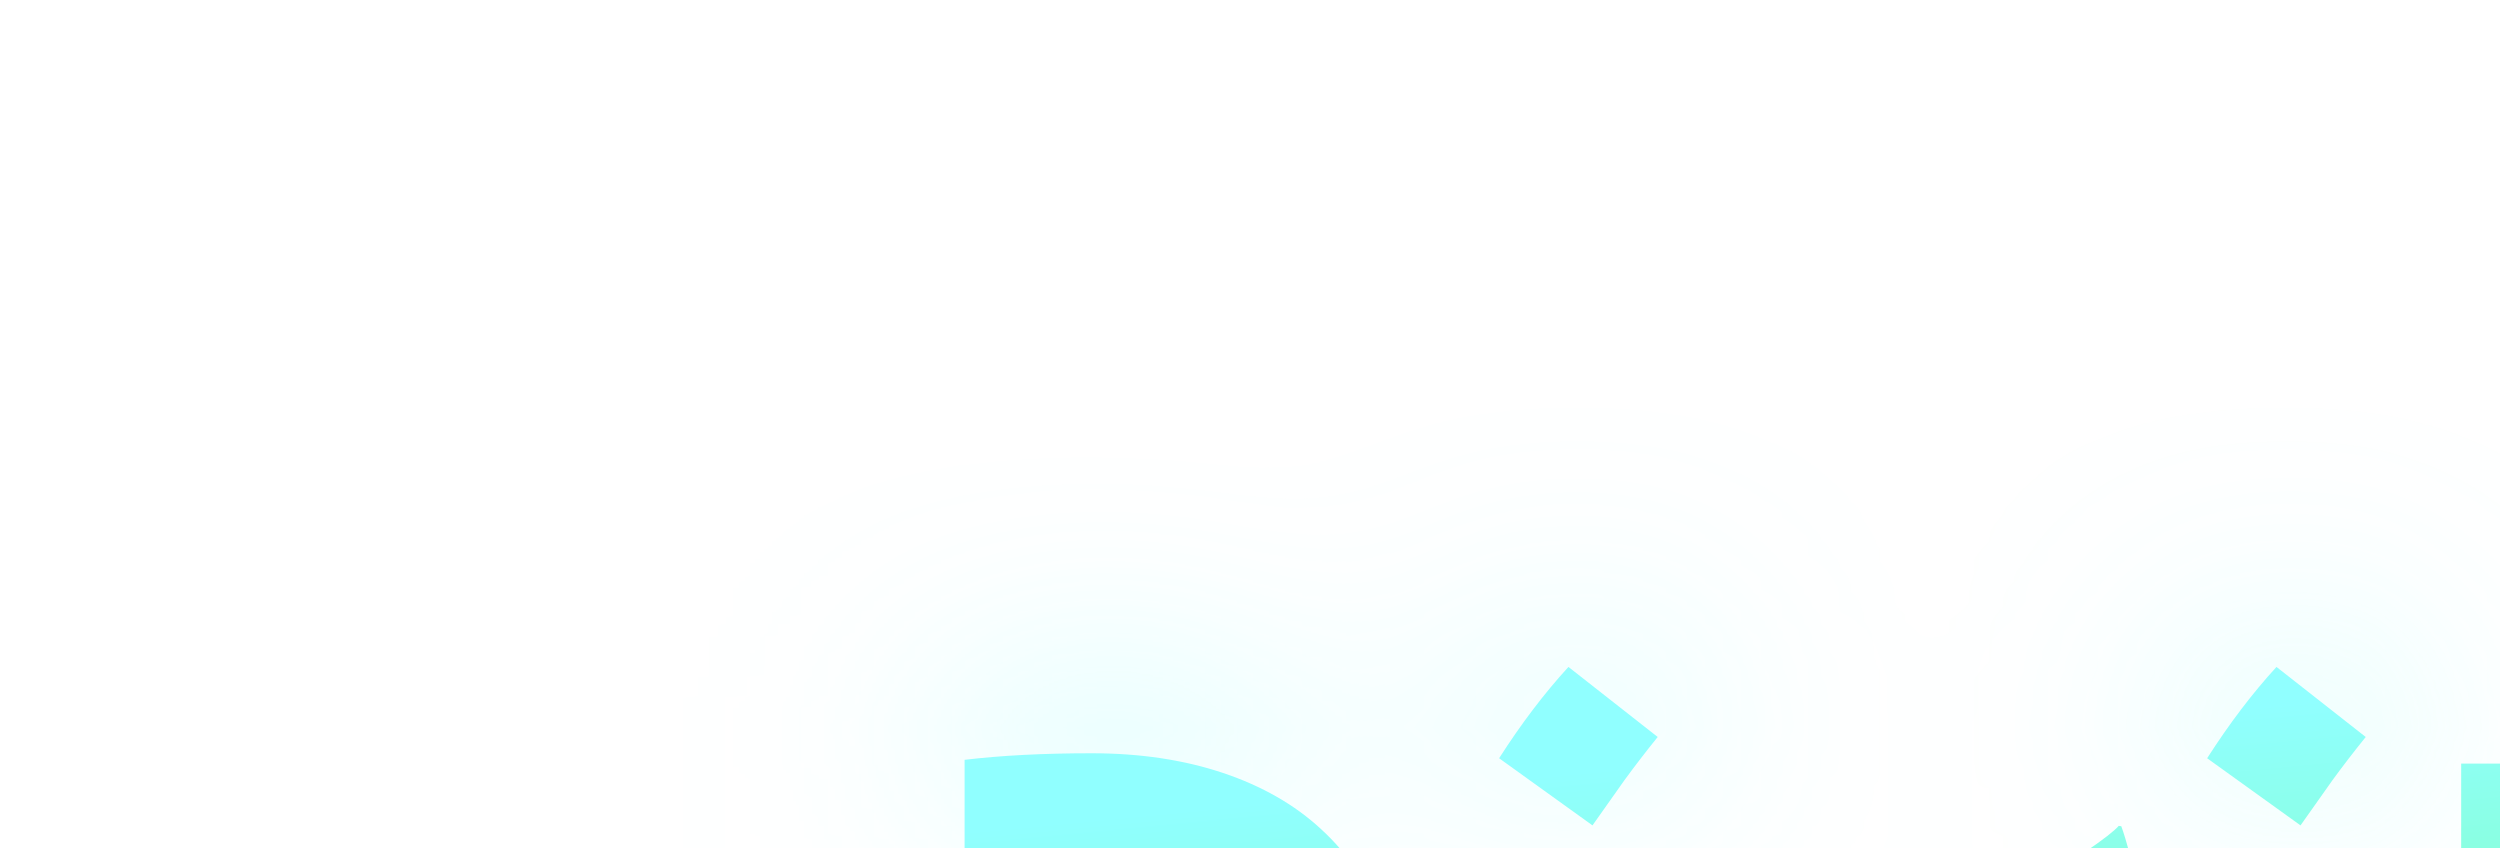
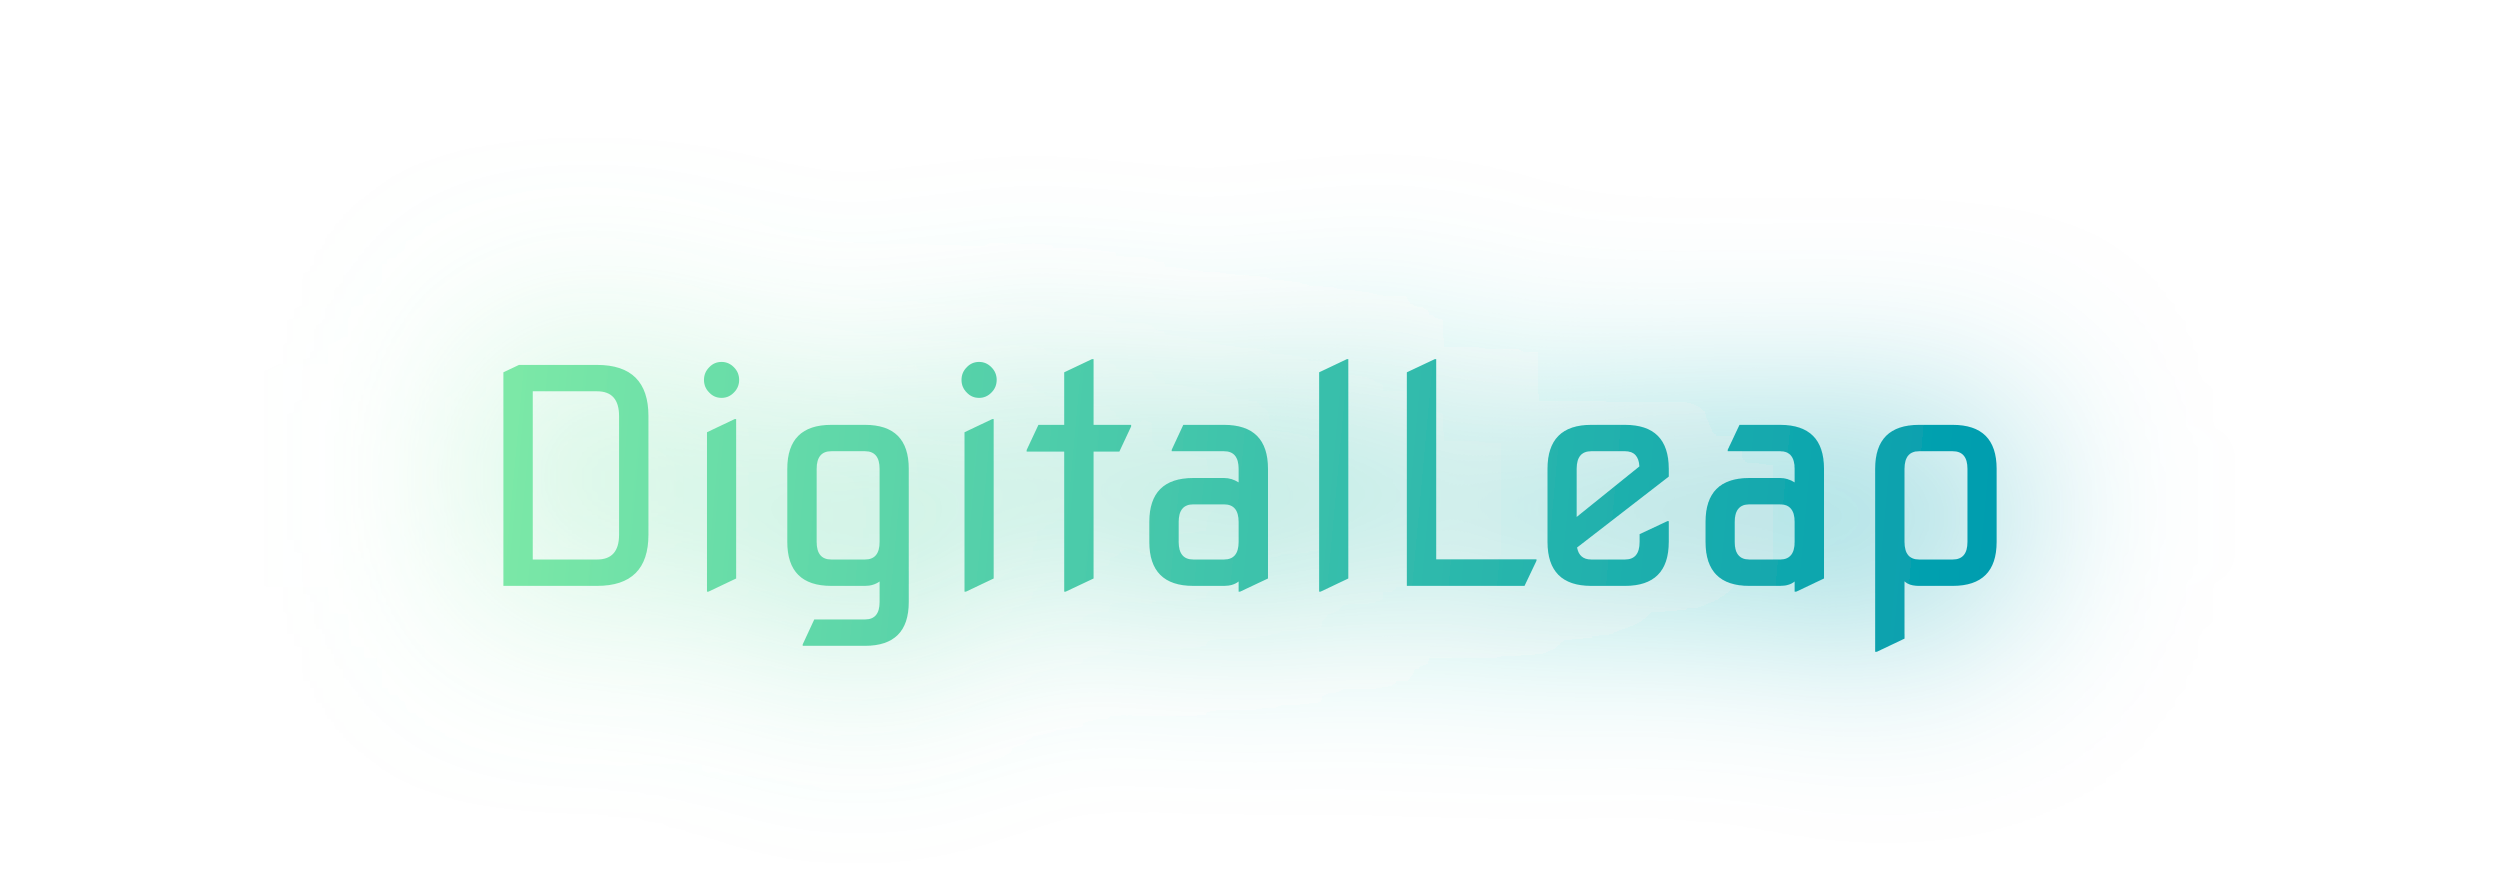
- <svg xmlns="http://www.w3.org/2000/svg" width="205.887px" height="69.8px" viewBox="-5.944 5.6 205.887 69.8" style="background: none;" preserveAspectRatio="xMidYMid">
+ <svg xmlns="http://www.w3.org/2000/svg" width="125.131px" height="44px" viewBox="187.434 53 125.131 44" style="background: none;" preserveAspectRatio="xMidYMid">
  <defs>
-     <linearGradient id="editing-glowing-gradient" x1="0.703" x2="0.297" y1="0.957" y2="0.043">
-       <stop offset="0" stop-color="#67ff43" />
-       <stop offset="1" stop-color="#90ffff" />
+     <linearGradient id="editing-glowing-gradient" x1="0" x2="1" y1="0.491" y2="0.509">
+       <stop offset="0" stop-color="#7be8a7" />
+       <stop offset="1" stop-color="#009daf" />
    </linearGradient>
    <filter id="editing-glowing" x="-100%" y="-100%" width="300%" height="300%">
-       <feGaussianBlur in="SourceGraphic" result="blur" stdDeviation="10.5" />
+       <feGaussianBlur in="SourceGraphic" result="blur" stdDeviation="5" />
      <feMerge>
        <feMergeNode in="blur" />
        <feMergeNode in="SourceGraphic" />
      </feMerge>
    </filter>
  </defs>
  <g filter="url(#editing-glowing)">
-     <g transform="translate(66.96497, 113.945)">
-       <path d="M16.95 0.85L16.95 0.85L16.95 0.85Q11.42 0.85 6.53-0.03L6.53-0.03L6.53-45.77L6.53-45.77Q11.04-46.31 17.00-46.31L17.00-46.31L17.00-46.31Q22.97-46.31 27.81-44.69L27.81-44.69L27.81-44.69Q32.64-43.07 35.89-40.06L35.89-40.06L35.89-40.06Q42.45-34.04 42.45-23.21L42.45-23.21L42.45-23.21Q42.45-11.07 35.14-4.79L35.14-4.79L35.14-4.79Q28.57 0.85 16.95 0.85ZM15.42-37.94L15.42-7.49L15.42-7.49Q17.64-7.08 19.86-7.08L19.86-7.08L19.86-7.08Q22.08-7.08 24.64-7.95L24.64-7.95L24.64-7.95Q27.21-8.82 29.09-10.66L29.09-10.66L29.09-10.66Q33.12-14.56 33.12-22.01L33.12-22.01L33.12-22.01Q33.12-34.25 24.20-37.05L24.20-37.05L24.20-37.05Q21.26-37.97 17.40-37.97L17.40-37.97L16.47-37.97L16.47-37.97Q15.96-37.97 15.42-37.94L15.42-37.94ZM58.24-40.37L50.55-45.90L50.55-45.90Q53.29-50.18 56.26-53.42L56.26-53.42L63.61-47.65L63.61-47.65Q62.14-45.83 60.87-44.09L60.87-44.09L60.87-44.09Q60.87-44.09 58.24-40.37L58.24-40.37ZM59.54-35.72L59.54-3.83L59.54-3.83Q59.54-0.89 59.68 0L59.68 0L51.00 0L51.00-35.72L59.54-35.72ZM78.37-9.50L78.37-9.50L78.37-9.50Q77.11-7.83 77.11-6.85L77.11-6.85L77.11-6.85Q77.11-5.88 77.42-5.35L77.42-5.35L77.42-5.35Q77.72-4.82 78.75-4.34L78.75-4.34L78.75-4.34Q81.01-3.28 86.17-2.48L86.17-2.48L86.17-2.48Q91.33-1.67 94.25-0.48L94.25-0.48L94.25-0.48Q97.17 0.72 98.98 2.46L98.98 2.46L98.98 2.46Q102.37 5.78 102.37 11.86L102.37 11.86L102.37 11.86Q102.37 17.94 98.10 21.21L98.10 21.21L98.10 21.21Q93.82 24.47 85.42 24.47L85.42 24.47L85.42 24.47Q76.94 24.47 71.74 20.78L71.74 20.78L71.74 20.78Q66.55 17.09 66.41 10.97L66.41 10.97L66.41 10.97Q66.21 3.86 71.98 0.68L71.98 0.68L71.98 0.68Q70.41-0.62 69.88-2.38L69.88-2.38L69.88-2.38Q69.35-4.14 69.35-6.39L69.35-6.39L69.35-6.39Q69.35-10.19 72.67-12.82L72.67-12.82L72.67-12.82Q68.80-16.47 68.80-21.91L68.80-21.91L68.80-21.91Q68.80-27.99 73.18-32.09L73.18-32.09L73.18-32.09Q77.79-36.40 85.14-36.40L85.14-36.40L85.14-36.40Q89.00-36.40 92.39-34.97L92.39-34.97L92.39-34.97Q96.83-36.85 98.92-38.26L98.92-38.26L98.92-38.26Q101.00-39.68 101.58-40.33L101.58-40.33L101.79-40.30L101.79-40.30Q102.09-39.48 102.50-37.97L102.50-37.97L103.12-35.51L103.12-35.51Q103.94-32.47 104.11-31.34L104.11-31.34L104.11-31.34Q102.61-29.70 98.81-29.02L98.81-29.02L98.81-29.02Q100.28-26.18 100.28-23.00L100.28-23.00L100.28-23.00Q100.28-19.82 99.19-17.24L99.19-17.24L99.19-17.24Q98.10-14.66 96.08-12.71L96.08-12.71L96.08-12.71Q91.60-8.51 84.66-8.51L84.66-8.51L84.66-8.51Q81.28-8.51 78.37-9.50ZM77.49-24.88L77.49-24.88L77.49-24.88Q77.01-23.65 77.01-22.39L77.01-22.39L77.01-22.39Q77.01-21.12 77.54-19.96L77.54-19.96L77.54-19.96Q78.07-18.80 79.09-17.88L79.09-17.88L79.09-17.88Q81.38-15.83 85.07-15.83L85.07-15.83L85.07-15.83Q87.88-15.83 89.93-17.71L89.93-17.71L89.93-17.71Q92.08-19.76 92.08-22.64L92.08-22.64L92.08-22.64Q92.08-25.53 90.13-27.31L90.13-27.31L90.13-27.31Q88.18-29.09 84.77-29.09L84.77-29.09L84.77-29.09Q79.13-29.09 77.49-24.88ZM85.86 17.23L85.86 17.23L85.86 17.23Q94.27 17.23 94.27 11.35L94.27 11.35L94.27 11.35Q94.27 8.54 91.53 6.84L91.53 6.84L91.53 6.84Q88.46 4.89 80.97 3.79L80.97 3.79L79.19 3.49L79.19 3.49Q76.94 4.68 75.88 6.56L75.88 6.56L75.88 6.56Q74.82 8.44 74.84 10.13L74.84 10.13L74.84 10.13Q74.85 11.83 75.64 13.06L75.64 13.06L75.64 13.06Q76.43 14.29 77.83 15.21L77.83 15.21L77.83 15.21Q80.94 17.23 85.86 17.23ZM116.55-40.37L108.86-45.90L108.86-45.90Q111.60-50.18 114.57-53.42L114.57-53.42L121.92-47.65L121.92-47.65Q120.45-45.83 119.18-44.09L119.18-44.09L119.18-44.09Q119.18-44.09 116.55-40.37L116.55-40.37ZM117.85-35.72L117.85-3.83L117.85-3.83Q117.85-0.89 117.99 0L117.99 0L109.31 0L109.31-35.72L117.85-35.72ZM143.35-7.52L143.35-7.52L143.35-7.52Q147.76-7.52 149.40-9.81L149.40-9.81L149.67-9.81L149.78-1.88L149.78-1.88Q148.10-0.21 143.55 0.34L143.55 0.34L143.55 0.34Q142.32 0.51 140.50 0.51L140.50 0.51L140.50 0.51Q138.67 0.51 136.53-0.17L136.53-0.17L136.53-0.17Q134.39-0.85 132.89-2.39L132.89-2.39L132.89-2.39Q129.78-5.57 129.78-12.34L129.78-12.34L129.78-27.86L124.62-27.86L124.62-27.86Q124.58-28.85 124.58-29.87L124.58-29.87L124.58-35.14L124.58-35.14Q124.58-35.72 124.62-35.72L124.62-35.72L129.78-35.72L129.78-45.46L138.15-45.46L138.15-35.72L147.55-35.72L147.55-27.86L138.15-27.86L138.15-13.91L138.15-13.91Q138.15-8.54 141.13-7.79L141.13-7.79L141.13-7.79Q142.08-7.52 143.35-7.52ZM180.30-2.12L180.30-2.12L180.30-2.12Q175.44 0.51 171.51 0.51L171.51 0.51L171.51 0.51Q167.58 0.51 164.78-0.22L164.78-0.22L164.78-0.22Q161.98-0.96 160.03-2.39L160.03-2.39L160.03-2.39Q156.06-5.30 156.06-10.80L156.06-10.80L156.06-10.80Q156.06-15.72 160.92-19.00L160.92-19.00L160.92-19.00Q166.18-22.56 175.21-22.56L175.21-22.56L176.57-22.52L176.57-22.52Q176.98-22.49 177.50-22.47L177.50-22.47L177.50-22.47Q178.01-22.46 178.42-22.39L178.42-22.39L178.42-22.39Q178.14-27.86 173.70-28.78L173.70-28.78L173.70-28.78Q172.23-29.09 170.57-29.09L170.57-29.09L170.57-29.09Q168.92-29.09 167.33-28.80L167.33-28.80L167.33-28.80Q165.74-28.51 164.23-28.03L164.23-28.03L164.23-28.03Q160.92-26.97 159.48-25.60L159.48-25.60L159.38-25.67L158.35-33.22L158.35-33.22Q164.40-36.40 171.58-36.40L171.58-36.40L171.58-36.40Q182.72-36.40 185.83-28.37L185.83-28.37L185.83-28.37Q186.83-25.81 186.83-22.59L186.83-22.59L186.83-10.22L186.83-10.22Q186.83-6.25 189.63-4.82L189.63-4.82L183.44 0.85L183.44 0.85Q181.49-0.17 180.30-2.12ZM178.45-9.09L178.45-16.24L178.45-16.24Q177.53-16.41 176.54-16.41L176.54-16.41L175.17-16.41L175.17-16.41Q167.62-16.41 165.57-13.06L165.57-13.06L165.57-13.06Q164.95-12.07 164.95-10.97L164.95-10.97L164.95-10.97Q164.95-9.88 165.34-9.04L165.34-9.04L165.34-9.04Q165.74-8.20 166.66-7.66L166.66-7.66L166.66-7.66Q168.44-6.63 171.94-6.63L171.94-6.63L171.94-6.63Q175.44-6.63 178.49-8.31L178.49-8.31L178.49-8.31Q178.45-8.68 178.45-9.09L178.45-9.09ZM205.42-50.93L205.42-3.83L205.42-3.83Q205.42-0.89 205.56 0L205.56 0L196.88 0L196.88-50.93L205.42-50.93ZM225.79 0L222.54 0L222.54 0Q217.52 0 215.88 0.21L215.88 0.21L215.88-45.66L215.88-45.66Q216.70-45.46 219.28-45.46L219.28-45.46L219.28-45.46Q221.86-45.46 225.28-45.60L225.28-45.60L225.28-8.20L232.35-8.20L232.35-8.20Q235.43-8.20 237.28-8.41L237.28-8.41L237.28-8.41Q237.04-0.41 237.04-0.10L237.04-0.10L237.04 0.24L237.04 0.24Q233.69 0 225.79 0L225.79 0ZM242.54-17.57L242.54-17.57L242.54-17.57Q242.54-21.57 243.91-24.99L243.91-24.99L243.91-24.99Q245.27-28.40 247.77-30.97L247.77-30.97L247.77-30.97Q253.10-36.40 261.71-36.40L261.71-36.40L261.71-36.40Q268.99-36.40 273.40-31.58L273.40-31.58L273.40-31.58Q277.74-26.93 277.74-19.89L277.74-19.89L277.74-19.89Q277.74-17.19 277.33-16.20L277.33-16.20L277.33-16.20Q273.92-15.24 263.42-15.24L263.42-15.24L251.39-15.24L251.39-15.24Q252.28-11.59 255.53-9.55L255.53-9.55L255.53-9.55Q258.77-7.52 263.97-7.52L263.97-7.52L263.97-7.52Q269.40-7.52 273.30-9.47L273.30-9.47L273.30-9.47Q274.33-9.98 274.84-10.42L274.84-10.42L274.84-10.42Q274.77-8.99 274.67-7.49L274.67-7.49L274.29-2.15L274.29-2.15Q271.69-0.38 265.88 0.31L265.88 0.31L265.88 0.31Q264.17 0.51 262.60 0.51L262.60 0.51L262.60 0.51Q253.92 0.51 248.25-4.55L248.25-4.55L248.25-4.55Q242.54-9.64 242.54-17.57ZM268.65-21.88L268.65-21.88L268.65-21.88Q267.25-29.22 260.65-29.22L260.65-29.22L260.65-29.22Q255.46-29.22 252.76-24.75L252.76-24.75L252.76-24.75Q251.94-23.38 251.49-21.74L251.49-21.74L251.49-21.74Q252.31-21.70 253.51-21.67L253.51-21.67L256.04-21.67L256.04-21.67Q257.30-21.64 258.47-21.64L258.47-21.64L260.42-21.64L260.42-21.64Q262.16-21.64 263.83-21.67L263.83-21.67L266.64-21.77L266.64-21.77Q267.76-21.81 268.65-21.88ZM308.75-2.12L308.75-2.12L308.75-2.12Q303.89 0.51 299.96 0.51L299.96 0.51L299.96 0.51Q296.03 0.51 293.23-0.22L293.23-0.22L293.23-0.22Q290.42-0.96 288.48-2.39L288.48-2.39L288.48-2.39Q284.51-5.30 284.51-10.80L284.51-10.80L284.51-10.80Q284.51-15.72 289.37-19.00L289.37-19.00L289.37-19.00Q294.63-22.56 303.65-22.56L303.65-22.56L305.02-22.52L305.02-22.52Q305.43-22.49 305.94-22.47L305.94-22.47L305.94-22.47Q306.46-22.46 306.87-22.39L306.87-22.39L306.87-22.39Q306.59-27.86 302.15-28.78L302.15-28.78L302.15-28.78Q300.68-29.09 299.02-29.09L299.02-29.09L299.02-29.09Q297.36-29.09 295.77-28.80L295.77-28.80L295.77-28.80Q294.18-28.51 292.68-28.03L292.68-28.03L292.68-28.03Q289.37-26.97 287.93-25.60L287.93-25.60L287.83-25.67L286.80-33.22L286.80-33.22Q292.85-36.40 300.03-36.40L300.03-36.40L300.03-36.40Q311.17-36.40 314.28-28.37L314.28-28.37L314.28-28.37Q315.27-25.81 315.27-22.59L315.27-22.59L315.27-10.22L315.27-10.22Q315.27-6.25 318.08-4.82L318.08-4.82L311.89 0.85L311.89 0.85Q309.94-0.17 308.75-2.12ZM306.90-9.09L306.90-16.24L306.90-16.24Q305.98-16.41 304.99-16.41L304.99-16.41L303.62-16.41L303.62-16.41Q296.06-16.41 294.01-13.06L294.01-13.06L294.01-13.06Q293.40-12.07 293.40-10.97L293.40-10.97L293.40-10.97Q293.40-9.88 293.79-9.04L293.79-9.04L293.79-9.04Q294.18-8.20 295.11-7.66L295.11-7.66L295.11-7.66Q296.88-6.63 300.39-6.63L300.39-6.63L300.39-6.63Q303.89-6.63 306.93-8.31L306.93-8.31L306.93-8.31Q306.90-8.68 306.90-9.09L306.90-9.09ZM334.82-0.72L334.82-0.72L334.82 9.33L334.82 9.33Q334.82 12.27 334.96 13.16L334.96 13.16L326.45 13.16L326.45-35.72L334.82-35.72L334.82-33.50L334.82-33.50Q338.96-36.40 342.75-36.40L342.75-36.40L342.75-36.40Q346.55-36.40 349.49-35.34L349.49-35.34L349.49-35.34Q352.43-34.28 354.65-32.06L354.65-32.06L354.65-32.06Q359.54-27.24 359.54-18.32L359.54-18.32L359.54-18.32Q359.54-12.41 356.77-7.76L356.77-7.76L356.77-7.76Q354.41-3.83 350.24-1.47L350.24-1.47L350.24-1.47Q346.55 0.62 342.24 0.62L342.24 0.62L342.24 0.62Q337.93 0.62 334.82-0.72ZM334.82-25.81L334.82-9.33L334.82-9.33Q337.42-7.14 341.56-7.14L341.56-7.14L341.56-7.14Q348.33-7.14 350.31-13.67L350.31-13.67L350.31-13.67Q350.99-15.89 350.99-18.44L350.99-18.44L350.99-18.44Q350.99-20.99 350.51-22.51L350.51-22.51L350.51-22.51Q350.03-24.03 349.27-25.14L349.27-25.14L349.27-25.14Q348.50-26.25 347.54-26.98L347.54-26.98L347.54-26.98Q346.58-27.72 345.59-28.16L345.59-28.16L345.59-28.16Q343.85-28.95 342.00-28.95L342.00-28.95L342.00-28.95Q340.16-28.95 338.17-28.10L338.17-28.10L338.17-28.10Q336.19-27.24 334.82-25.81L334.82-25.81Z" fill="url(#editing-glowing-gradient)" />
+     <g transform="translate(211.17, 82.325)">
+       <path d="M2.93-9.74L2.93-1.32L6.15-1.32L6.15-1.32Q7.25-1.32 7.25-2.56L7.25-2.56L7.25-8.50L7.25-8.50Q7.25-9.74 6.15-9.74L6.15-9.74L2.93-9.74ZM6.15 0L1.46 0L1.46-10.69L2.24-11.06L6.15-11.06L6.15-11.06Q8.72-11.06 8.72-8.50L8.72-8.50L8.72-2.56L8.72-2.56Q8.72 0 6.15 0L6.15 0ZM11.76-9.68L11.76-9.68L11.76-9.68Q11.50-9.94 11.50-10.31L11.50-10.31L11.50-10.31Q11.50-10.68 11.76-10.94L11.76-10.94L11.76-10.94Q12.01-11.21 12.38-11.21L12.38-11.21L12.38-11.21Q12.74-11.21 13.00-10.94L13.00-10.94L13.00-10.94Q13.26-10.68 13.26-10.31L13.26-10.31L13.26-10.31Q13.26-9.94 13.00-9.68L13.00-9.68L13.00-9.68Q12.74-9.41 12.38-9.41L12.38-9.41L12.38-9.41Q12.01-9.41 11.76-9.68ZM11.72 0.29L11.65 0.29L11.65-7.69L13.04-8.35L13.11-8.35L13.11-0.37L11.72 0.29ZM19.56 0L17.87 0L17.87 0Q15.67 0 15.67-2.20L15.67-2.20L15.67-5.86L15.67-5.86Q15.67-8.06 17.87-8.06L17.87-8.06L19.56-8.06L19.56-8.06Q21.75-8.06 21.75-5.86L21.75-5.86L21.75 0.81L21.75 0.81Q21.75 3.00 19.56 3.00L19.56 3.00L16.44 3.00L16.44 2.93L17.02 1.68L19.56 1.68L19.56 1.68Q20.29 1.68 20.29 0.81L20.29 0.81L20.29-0.22L20.29-0.22Q19.98 0 19.56 0L19.56 0ZM17.87-1.32L17.87-1.32L19.56-1.32L19.56-1.32Q20.29-1.32 20.29-2.20L20.29-2.20L20.29-5.86L20.29-5.86Q20.29-6.74 19.56-6.74L19.56-6.74L17.87-6.74L17.87-6.74Q17.14-6.74 17.14-5.86L17.14-5.86L17.14-2.20L17.14-2.20Q17.14-1.32 17.87-1.32ZM24.65-9.68L24.65-9.68L24.65-9.68Q24.39-9.94 24.39-10.31L24.39-10.31L24.39-10.31Q24.39-10.68 24.65-10.94L24.65-10.94L24.65-10.94Q24.90-11.21 25.27-11.21L25.27-11.21L25.27-11.21Q25.63-11.21 25.89-10.94L25.89-10.94L25.89-10.94Q26.15-10.68 26.15-10.31L26.15-10.31L26.15-10.31Q26.15-9.94 25.89-9.68L25.89-9.68L25.89-9.68Q25.63-9.41 25.27-9.41L25.27-9.41L25.27-9.41Q24.90-9.41 24.65-9.68ZM24.61 0.29L24.54 0.29L24.54-7.69L25.93-8.35L26.00-8.35L26.00-0.37L24.61 0.29ZM29.60 0.29L29.53 0.29L29.53-6.72L27.65-6.72L27.65-6.80L28.24-8.06L29.53-8.06L29.53-10.69L30.92-11.35L31.00-11.35L31.00-8.06L32.88-8.06L32.88-7.98L32.29-6.72L31.00-6.72L31.00-0.37L29.60 0.29ZM35.99-1.32L35.99-1.32L37.53-1.32L37.53-1.32Q38.26-1.32 38.26-2.20L38.26-2.20L38.26-3.20L38.26-3.20Q38.26-4.08 37.53-4.08L37.53-4.08L35.99-4.08L35.99-4.08Q35.26-4.08 35.26-3.20L35.26-3.20L35.26-2.20L35.26-2.20Q35.26-1.32 35.99-1.32ZM37.53 0L35.99 0L35.99 0Q33.79 0 33.79-2.20L33.79-2.20L33.79-3.20L33.79-3.20Q33.79-5.40 35.99-5.40L35.99-5.40L37.53-5.40L37.53-5.40Q37.91-5.40 38.26-5.18L38.26-5.18L38.26-5.86L38.26-5.86Q38.26-6.74 37.53-6.74L37.53-6.74L34.91-6.74L34.91-6.81L35.49-8.06L37.53-8.06L37.53-8.06Q39.73-8.06 39.73-5.86L39.73-5.86L39.73-0.37L38.33 0.29L38.26 0.29L38.26-0.22L38.26-0.22Q37.98 0 37.53 0L37.53 0ZM42.36 0.29L42.29 0.29L42.29-10.69L43.68-11.35L43.75-11.35L43.75-0.37L42.36 0.29ZM52.57 0L46.68 0L46.68-10.69L48.08-11.35L48.15-11.35L48.15-1.33L53.17-1.33L53.17-1.26L52.57 0ZM57.60 0L55.91 0L55.91 0Q53.72 0 53.72-2.20L53.72-2.20L53.72-5.86L53.72-5.86Q53.72-8.06 55.91-8.06L55.91-8.06L57.60-8.06L57.60-8.06Q59.79-8.06 59.79-5.86L59.79-5.86L59.79-5.47L55.20-1.92L55.20-1.92Q55.31-1.32 55.91-1.32L55.91-1.32L57.60-1.32L57.60-1.32Q58.33-1.32 58.33-2.20L58.33-2.20L58.33-2.59L59.72-3.24L59.79-3.24L59.79-2.20L59.79-2.20Q59.79 0 57.60 0L57.60 0ZM55.18-5.86L55.18-3.45L58.32-5.98L58.32-5.98Q58.28-6.74 57.60-6.74L57.60-6.74L55.91-6.74L55.91-6.74Q55.18-6.74 55.18-5.86L55.18-5.86ZM63.82-1.32L63.82-1.32L65.36-1.32L65.36-1.32Q66.09-1.32 66.09-2.20L66.09-2.20L66.09-3.20L66.09-3.20Q66.09-4.08 65.36-4.08L65.36-4.08L63.82-4.08L63.82-4.08Q63.09-4.08 63.09-3.20L63.09-3.20L63.09-2.20L63.09-2.20Q63.09-1.32 63.82-1.32ZM65.36 0L63.82 0L63.82 0Q61.63 0 61.63-2.20L61.63-2.20L61.63-3.20L61.63-3.20Q61.63-5.40 63.82-5.40L63.82-5.40L65.36-5.40L65.36-5.40Q65.74-5.40 66.09-5.18L66.09-5.18L66.09-5.86L66.09-5.86Q66.09-6.74 65.36-6.74L65.36-6.74L62.74-6.74L62.74-6.81L63.33-8.06L65.36-8.06L65.36-8.06Q67.56-8.06 67.56-5.86L67.56-5.86L67.56-0.37L66.17 0.29L66.09 0.29L66.09-0.22L66.09-0.22Q65.82 0 65.36 0L65.36 0ZM74.00 0L72.32 0L72.32 0Q71.82 0 71.59-0.23L71.59-0.23L71.59 2.64L70.20 3.30L70.12 3.30L70.12-5.86L70.12-5.86Q70.12-8.06 72.32-8.06L72.32-8.06L74.00-8.06L74.00-8.06Q76.20-8.06 76.20-5.86L76.20-5.86L76.20-2.20L76.20-2.20Q76.20 0 74.00 0L74.00 0ZM72.32-1.32L72.32-1.32L74.00-1.32L74.00-1.32Q74.74-1.32 74.74-2.20L74.74-2.20L74.74-5.86L74.74-5.86Q74.74-6.74 74.00-6.74L74.00-6.74L72.32-6.74L72.32-6.74Q71.59-6.74 71.59-5.86L71.59-5.86L71.59-2.20L71.59-2.20Q71.59-1.32 72.32-1.32Z" fill="url(#editing-glowing-gradient)" />
    </g>
  </g>
  <style>text {
  font-size: 64px;
  font-family: Arial Black;
  dominant-baseline: central;
  text-anchor: middle;
}</style>
</svg>
